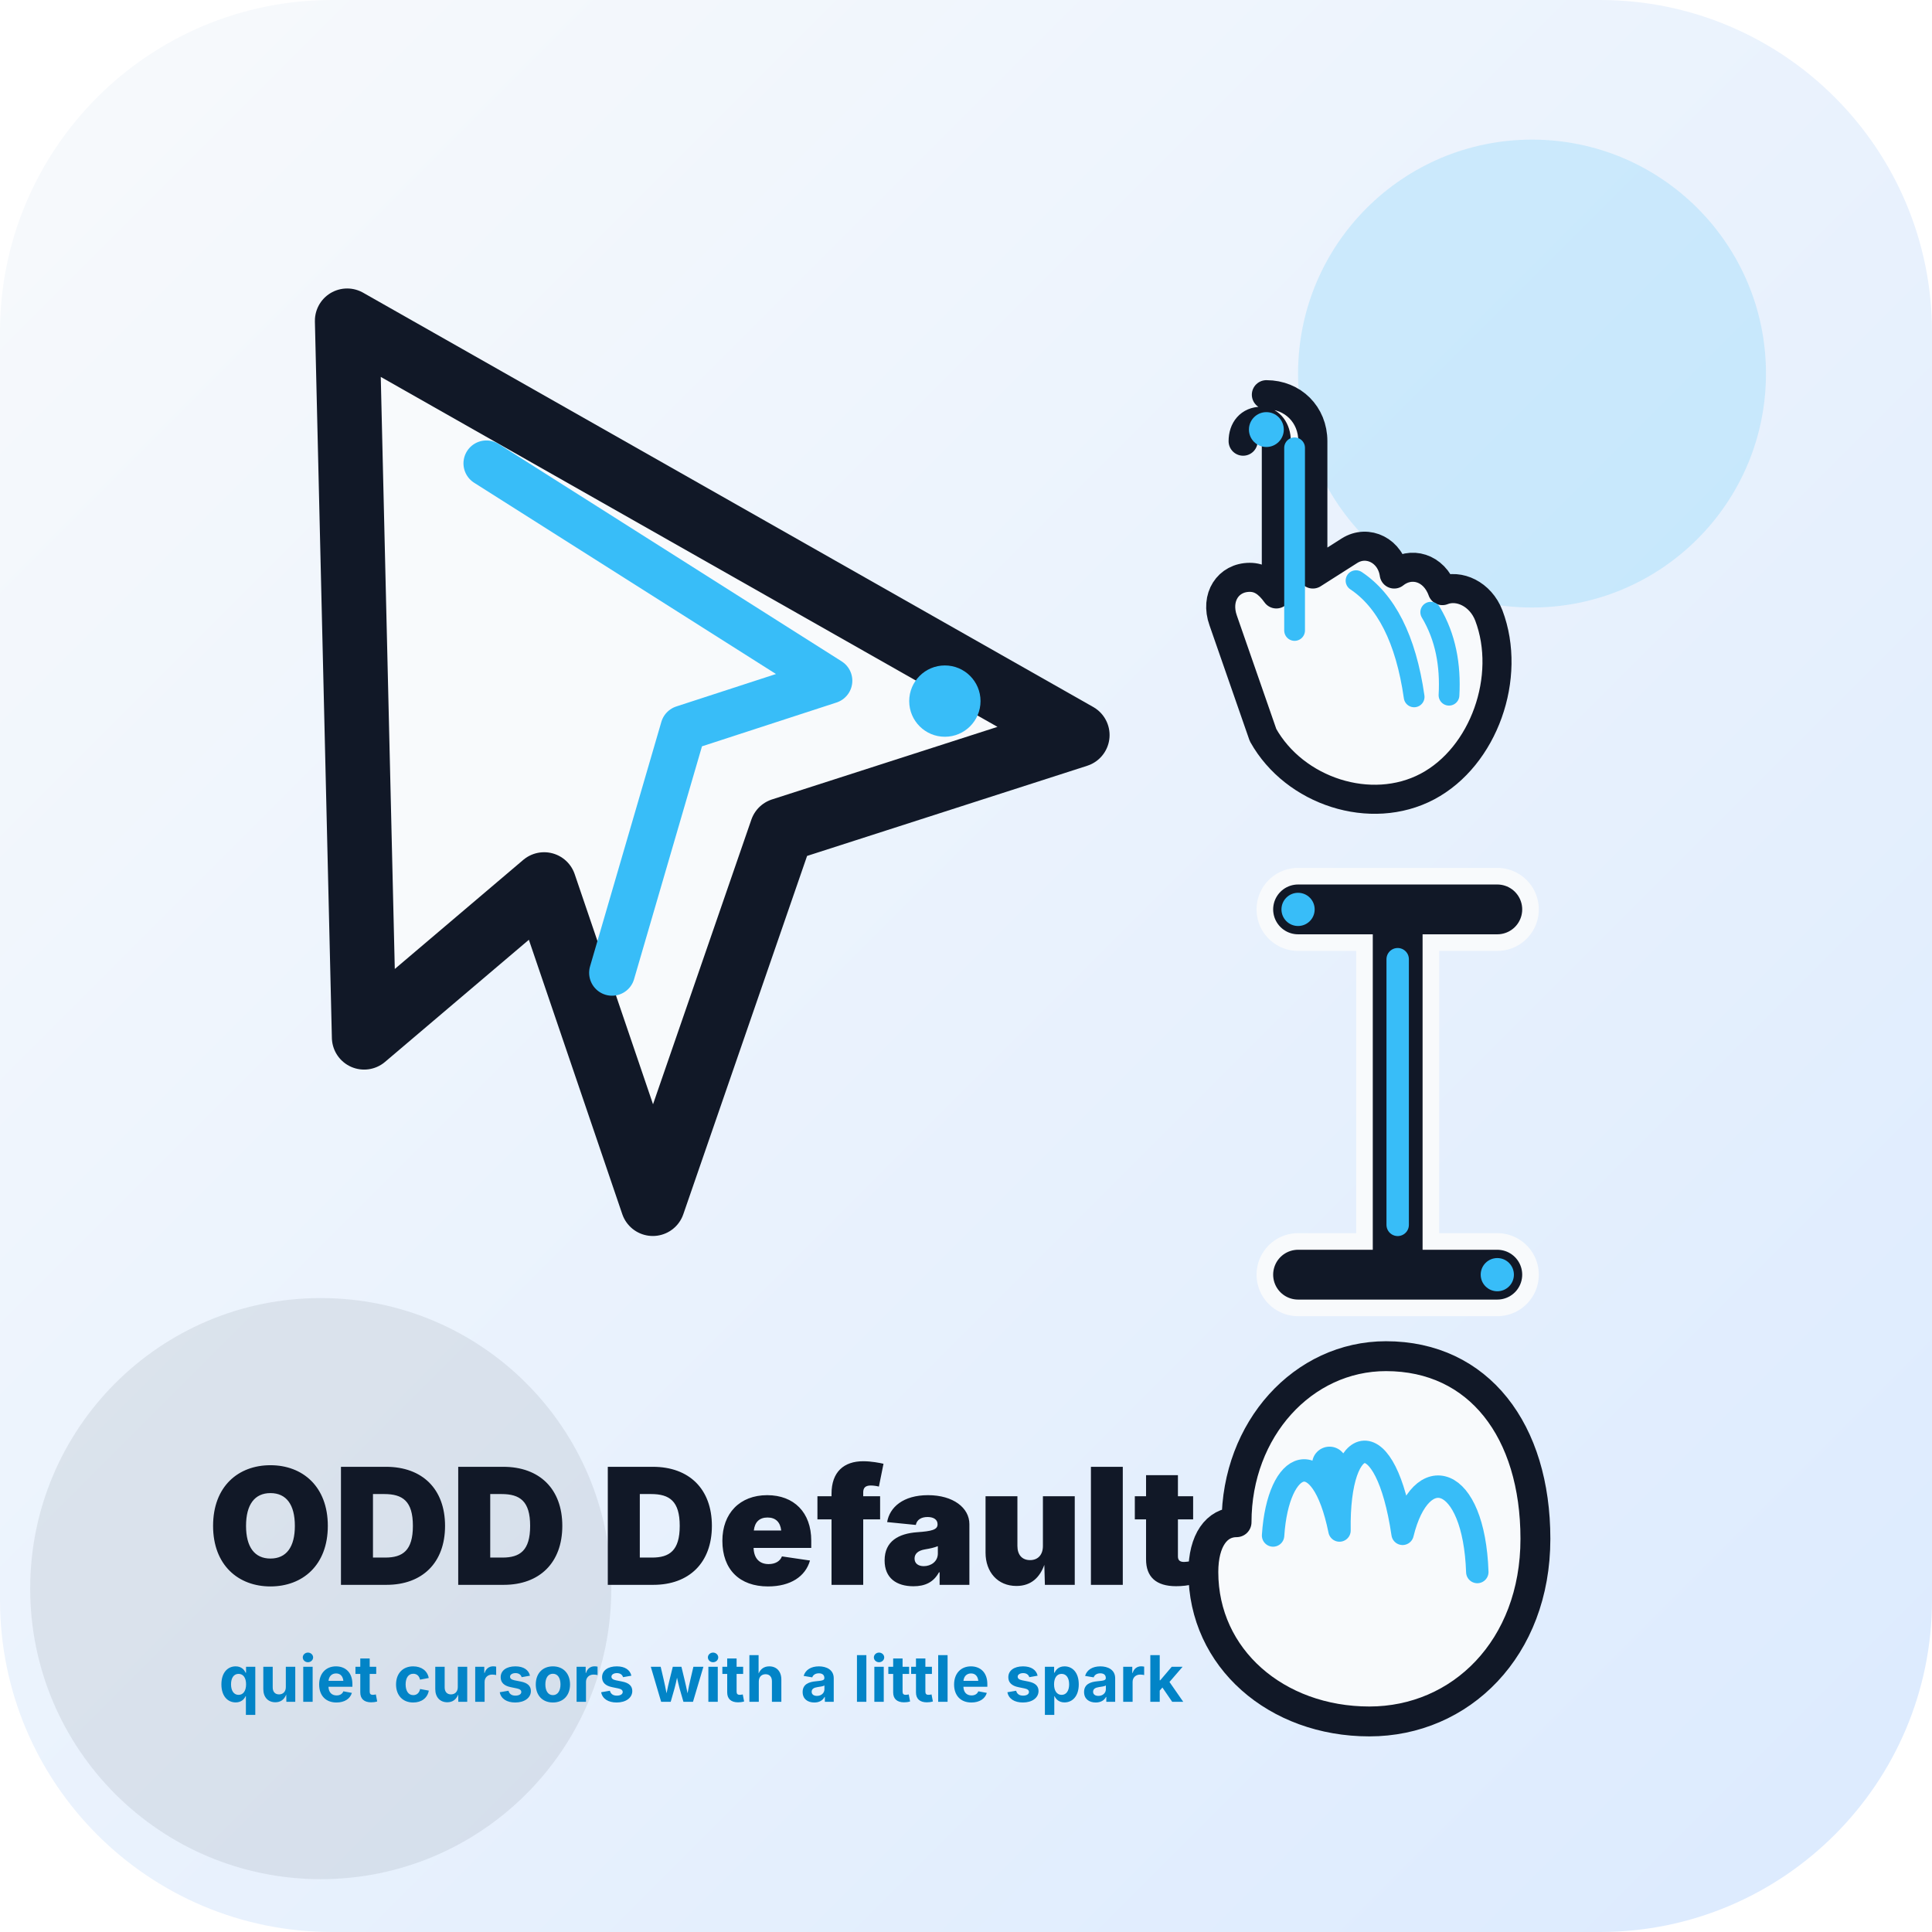
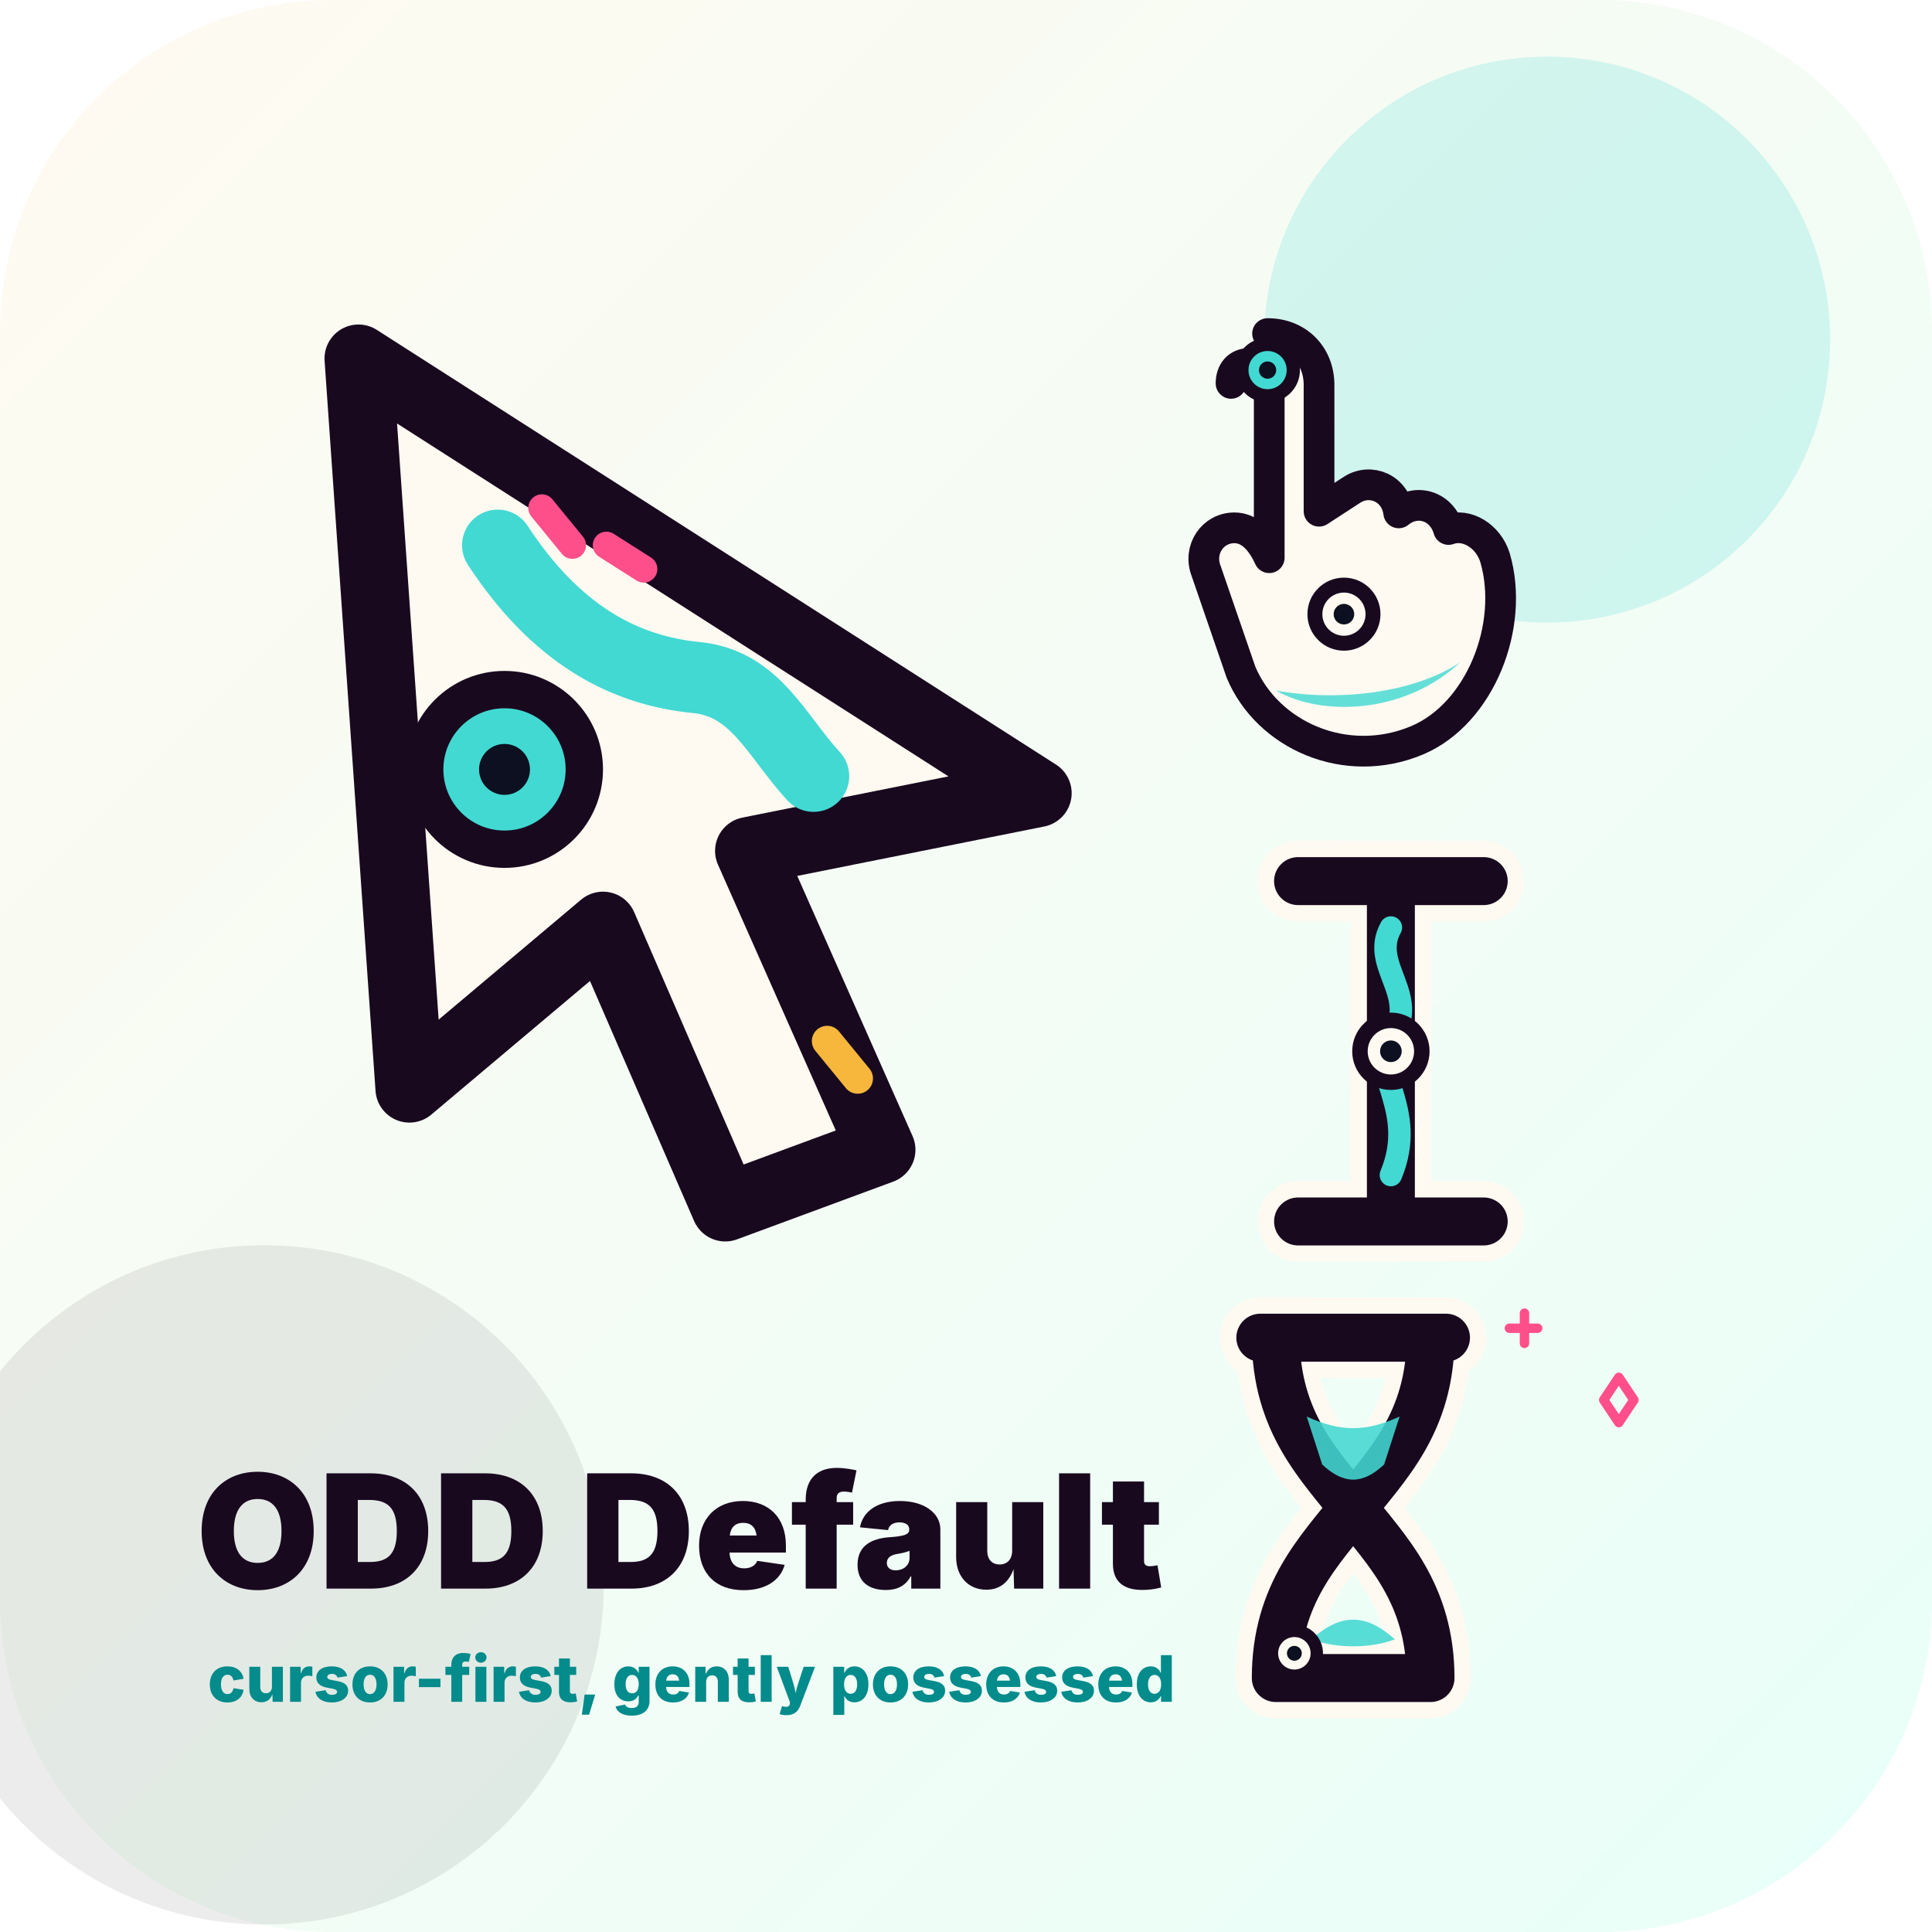
<svg xmlns="http://www.w3.org/2000/svg" width="1024" height="1024" viewBox="0 0 1024 1024">
  <defs>
    <linearGradient id="bg" x1="0" y1="0" x2="1" y2="1">
-       <stop offset="0" stop-color="#f8fafc" />
-       <stop offset="1" stop-color="#dbeafe" />
+       <stop offset="0" stop-color="#fffaf1" />
+       <stop offset="1" stop-color="#e8fff9" />
    </linearGradient>
  </defs>
  <rect width="1024" height="1024" rx="176" fill="url(#bg)" />
-   <circle cx="812" cy="198" r="124" fill="#38bdf8" opacity=".18" />
-   <circle cx="170" cy="842" r="154" fill="#111827" opacity=".08" />
-   <g transform="translate(130 116) scale(18)" stroke-linecap="round" stroke-linejoin="round">
-     <path d="M3 3 L24.5 15.2 L15.8 18 L12 29 L8.8 19.6 L3.5 24.1 Z" fill="#f8fafc" stroke="#111827" stroke-width="1.9" />
-     <path d="M7.1 7.2 L17.2 13.6 L12.9 15 L10.8 22.2" fill="none" stroke="#38bdf8" stroke-width="1.35" />
-     <circle cx="20.6" cy="14.2" r="1.05" fill="#38bdf8" />
+   <circle cx="820" cy="180" r="150" fill="#42d9d2" opacity=".2" />
+   <circle cx="140" cy="840" r="180" fill="#19091f" opacity=".08" />
+   <g transform="translate(118 118) scale(18)" stroke-linecap="round" stroke-linejoin="round">
+     <path d="M4 4 L24 16.8 L15.5 18.5 L19.4 27.3 L14.8 29 L11.2 20.7 L5.5 25.5 Z" fill="#fffaf1" stroke="#19091f" stroke-width="2" />
+     <path d="M8.1 9.5 C9.8 12.1 11.8 13.2 14 13.4 C15.7 13.6 16.3 15.1 17.4 16.3" fill="none" stroke="#42d9d2" stroke-width="2.1" />
+     <circle cx="8.3" cy="16.1" r="2.35" fill="#42d9d2" stroke="#19091f" stroke-width="1.1" />
+     <circle cx="8.3" cy="16.1" r=".75" fill="#0c1020" />
+     <path d="M9.4 8.4 L10.3 9.5 M11.3 9.5 L12.4 10.2" stroke="#ff4f8b" stroke-width=".8" />
+     <path d="M17.8 24.1 L18.7 25.2" stroke="#f6b73c" stroke-width=".9" />
  </g>
-   <g transform="translate(592 174) scale(8.8)" stroke-linecap="round" stroke-linejoin="round">
-     <path d="M9 4 C10.6 4 11.8 5.2 11.8 6.8 V14.8 L14 13.4 C15.1 12.7 16.5 13.4 16.7 14.8 C17.7 14 19.1 14.4 19.6 15.8 C20.6 15.4 21.9 16 22.4 17.3 C23.8 21 22.1 25.8 18.7 27.6 C15.3 29.4 10.7 27.9 8.8 24.5 L6.4 17.6 C5.9 16.2 6.7 15 8 15 C8.6 15 9.1 15.3 9.6 16 V6.8 C9.6 6.1 9.2 5.6 8.7 5.6 C8 5.6 7.6 6.1 7.6 6.8" fill="#f8fafc" stroke="#111827" stroke-width="1.75" />
-     <path d="M10.7 7.2 V18.2 M14.4 15.2 C16.2 16.4 17.4 18.7 17.9 22.2 M18.9 17.1 C19.8 18.6 20.1 20.3 20 22.1" fill="none" stroke="#38bdf8" stroke-width="1.25" />
-     <circle cx="9" cy="6.1" r="1.05" fill="#38bdf8" />
+   <g transform="translate(590 146) scale(8.8)" stroke-linecap="round" stroke-linejoin="round">
+     <path d="M9.3 3.5 C11.1 3.5 12.4 4.8 12.4 6.6 V14.2 L14.4 12.9 C15.5 12.2 17 12.8 17.2 14.3 C18.3 13.4 19.8 13.9 20.2 15.3 C21.3 14.9 22.6 15.7 23 17 C24.2 21.1 22.1 26.4 18.3 28 C14 29.8 9.3 27.7 7.7 23.9 L5.6 17.8 C5.1 16.5 6 15.2 7.3 15.2 C8.2 15.2 8.9 15.9 9.4 17 V6.6 C9.4 5.8 8.9 5.3 8.2 5.3 C7.5 5.3 7.1 5.8 7.1 6.5" fill="#fffaf1" stroke="#19091f" stroke-width="1.85" />
+     <path d="M9.8 25 C12.6 26.6 17.6 26.4 20.9 23.3 C18.2 25.1 13.7 25.7 9.8 25 Z" fill="#42d9d2" opacity=".82" />
+     <circle cx="9.3" cy="5.7" r="1.55" fill="#42d9d2" stroke="#19091f" stroke-width=".8" />
+     <circle cx="9.3" cy="5.7" r=".52" fill="#0c1020" />
+     <circle cx="13.9" cy="20.4" r="1.75" fill="#fffaf1" stroke="#19091f" stroke-width=".9" />
+     <circle cx="13.9" cy="20.4" r=".62" fill="#0c1020" />
  </g>
-   <g transform="translate(600 438) scale(8.8)" stroke-linecap="round" stroke-linejoin="round">
-     <path d="M10 5 H22 M16 5 V27 M10 27 H22" fill="none" stroke="#f8fafc" stroke-width="5" />
-     <path d="M10 5 H22 M16 5 V27 M10 27 H22" fill="none" stroke="#111827" stroke-width="3" />
-     <path d="M16 8 V24" stroke="#38bdf8" stroke-width="1.35" />
-     <circle cx="10" cy="5" r="1" fill="#38bdf8" />
-     <circle cx="22" cy="27" r="1" fill="#38bdf8" />
+   <g transform="translate(606 426) scale(8.2)" stroke-linecap="round" stroke-linejoin="round">
+     <path d="M10 5 H22 M16 5 V27 M10 27 H22" fill="none" stroke="#fffaf1" stroke-width="5.2" />
+     <path d="M10 5 H22 M16 5 V27 M10 27 H22" fill="none" stroke="#19091f" stroke-width="3.1" />
+     <path d="M16 8 C14.6 10.5 18 12.4 16 15.2 C14.5 17.3 17.8 19.7 16 24" fill="none" stroke="#42d9d2" stroke-width="1.45" />
+     <circle cx="16" cy="16" r="2" fill="#fffaf1" stroke="#19091f" stroke-width="1" />
+     <circle cx="16" cy="16" r=".7" fill="#0c1020" />
  </g>
-   <g transform="translate(585 666) scale(8.8)" stroke-linecap="round" stroke-linejoin="round">
-     <path d="M8 16 C8 10.4 12 6 17 6 C22.6 6 26 10.5 26 17 C26 23.6 21.5 28 16 28 C10.4 28 6 24.2 6 19 C6 17.1 6.8 16 8 16 Z" fill="#f8fafc" stroke="#111827" stroke-width="1.8" />
-     <path d="M10.2 16.8 C10.5 12.2 13.1 11.1 14.2 16.5 M14.2 16.5 C14.1 10.4 17 9.9 18 16.7 M18 16.7 C19.1 12.2 22.3 13.1 22.5 19" fill="none" stroke="#38bdf8" stroke-width="1.35" />
-     <circle cx="13.6" cy="12.5" r="1.05" fill="#38bdf8" />
+   <g transform="translate(586 668) scale(8.2)" stroke-linecap="round" stroke-linejoin="round">
+     <path d="M10 5 H22 M11 27 H21 M11 5 C11 10.5 13.9 13.3 16 16 C13.9 18.7 11 21.5 11 27 M21 5 C21 10.5 18.1 13.3 16 16 C18.1 18.7 21 21.5 21 27" fill="none" stroke="#fffaf1" stroke-width="5.2" />
+     <path d="M10 5 H22 M11 27 H21 M11 5 C11 10.5 13.9 13.3 16 16 C13.9 18.7 11 21.5 11 27 M21 5 C21 10.5 18.1 13.3 16 16 C18.1 18.7 21 21.5 21 27" fill="none" stroke="#19091f" stroke-width="3.1" />
+     <path d="M13 10.1 C15.2 11.1 16.8 11.1 19 10.1 L18 13.2 C16.6 14.5 15.4 14.5 14 13.2 Z" fill="#42d9d2" opacity=".88" />
+     <path d="M13.3 24.5 C15.2 22.8 16.8 22.8 18.7 24.5 C17.1 25.1 14.9 25.1 13.3 24.5 Z" fill="#42d9d2" opacity=".88" />
+     <circle cx="12.2" cy="25.4" r="1.45" fill="#fffaf1" stroke="#19091f" stroke-width=".8" />
+     <circle cx="12.2" cy="25.4" r=".48" fill="#0c1020" />
  </g>
-   <text x="110" y="840" font-family="Inter, system-ui, -apple-system, BlinkMacSystemFont, sans-serif" font-size="86" font-weight="900" fill="#111827">ODD Default</text>
-   <text x="116" y="902" font-family="Inter, system-ui, -apple-system, BlinkMacSystemFont, sans-serif" font-size="34" font-weight="700" fill="#0284c7">quiet cursors with a little spark</text>
+   <path d="M800 704 L815 704 M808 696 L808 712 M850 742 L858 730 L866 742 L858 754 Z" fill="none" stroke="#ff4f8b" stroke-width="5" stroke-linecap="round" stroke-linejoin="round" />
+   <text x="104" y="842" font-family="Inter, system-ui, -apple-system, BlinkMacSystemFont, sans-serif" font-size="84" font-weight="900" fill="#19091f">ODD Default</text>
+   <text x="110" y="902" font-family="Inter, system-ui, -apple-system, BlinkMacSystemFont, sans-serif" font-size="34" font-weight="800" fill="#048b8c">cursor-first, gently possessed</text>
</svg>
